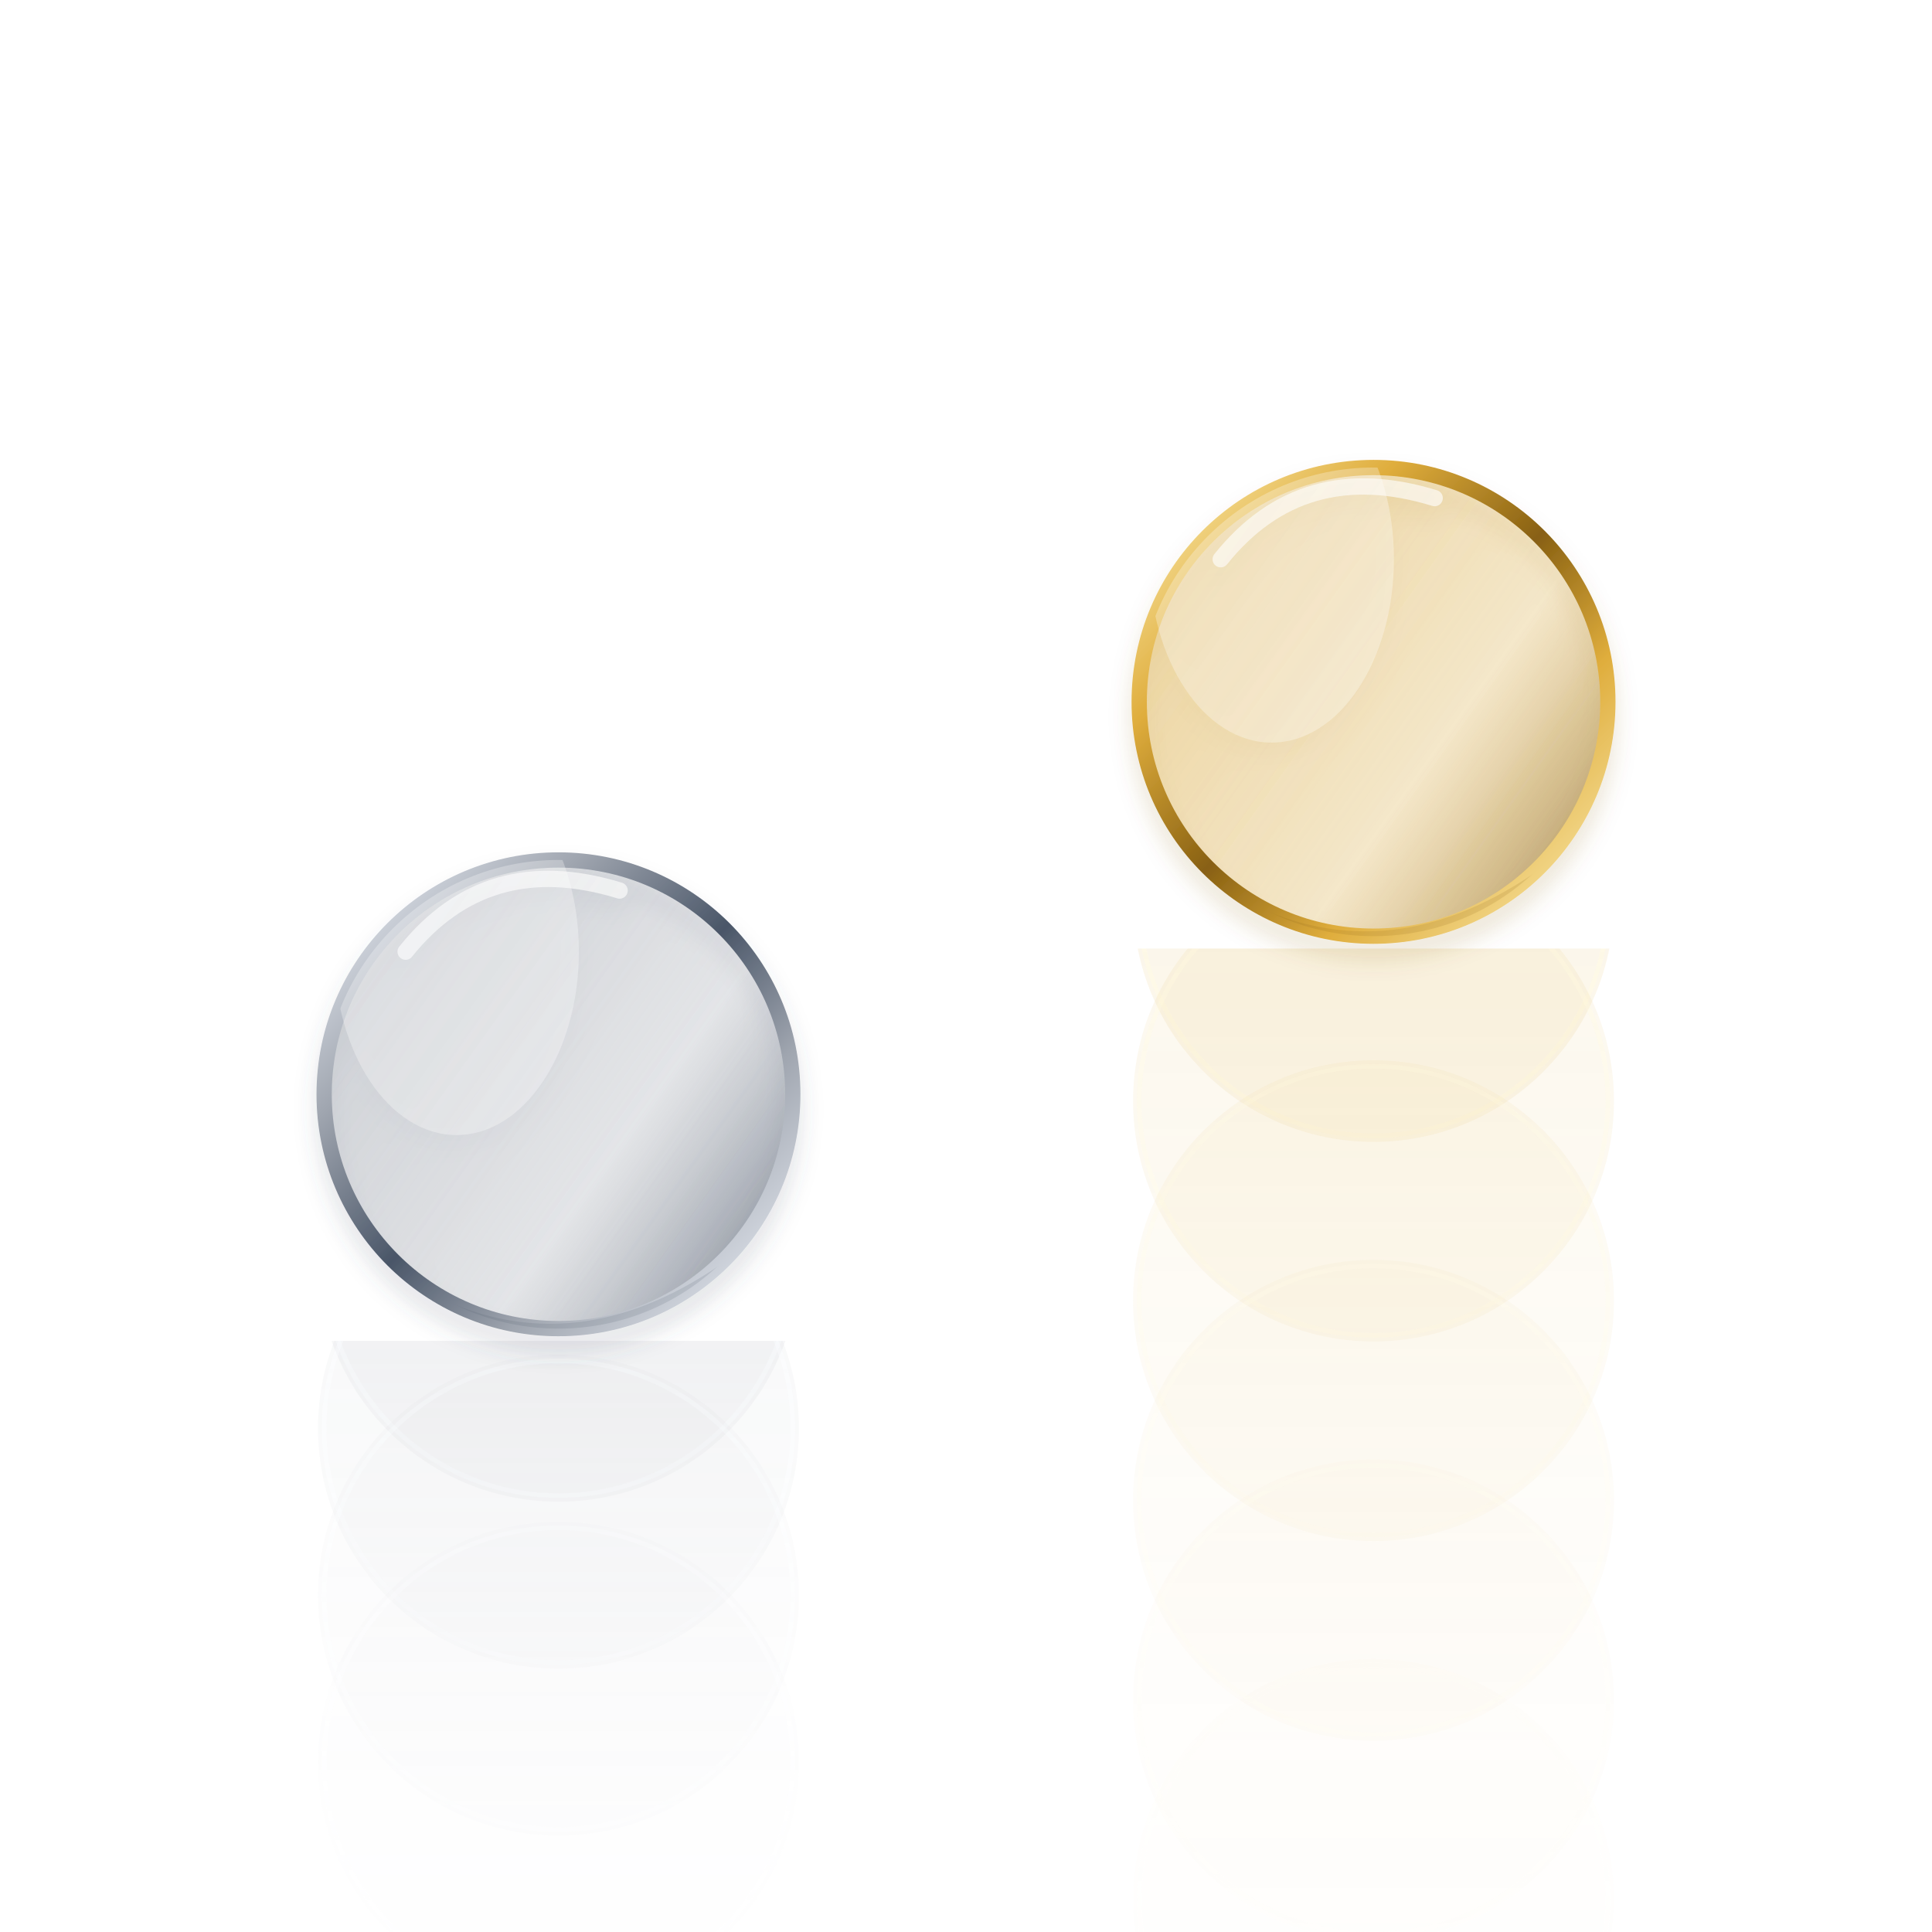
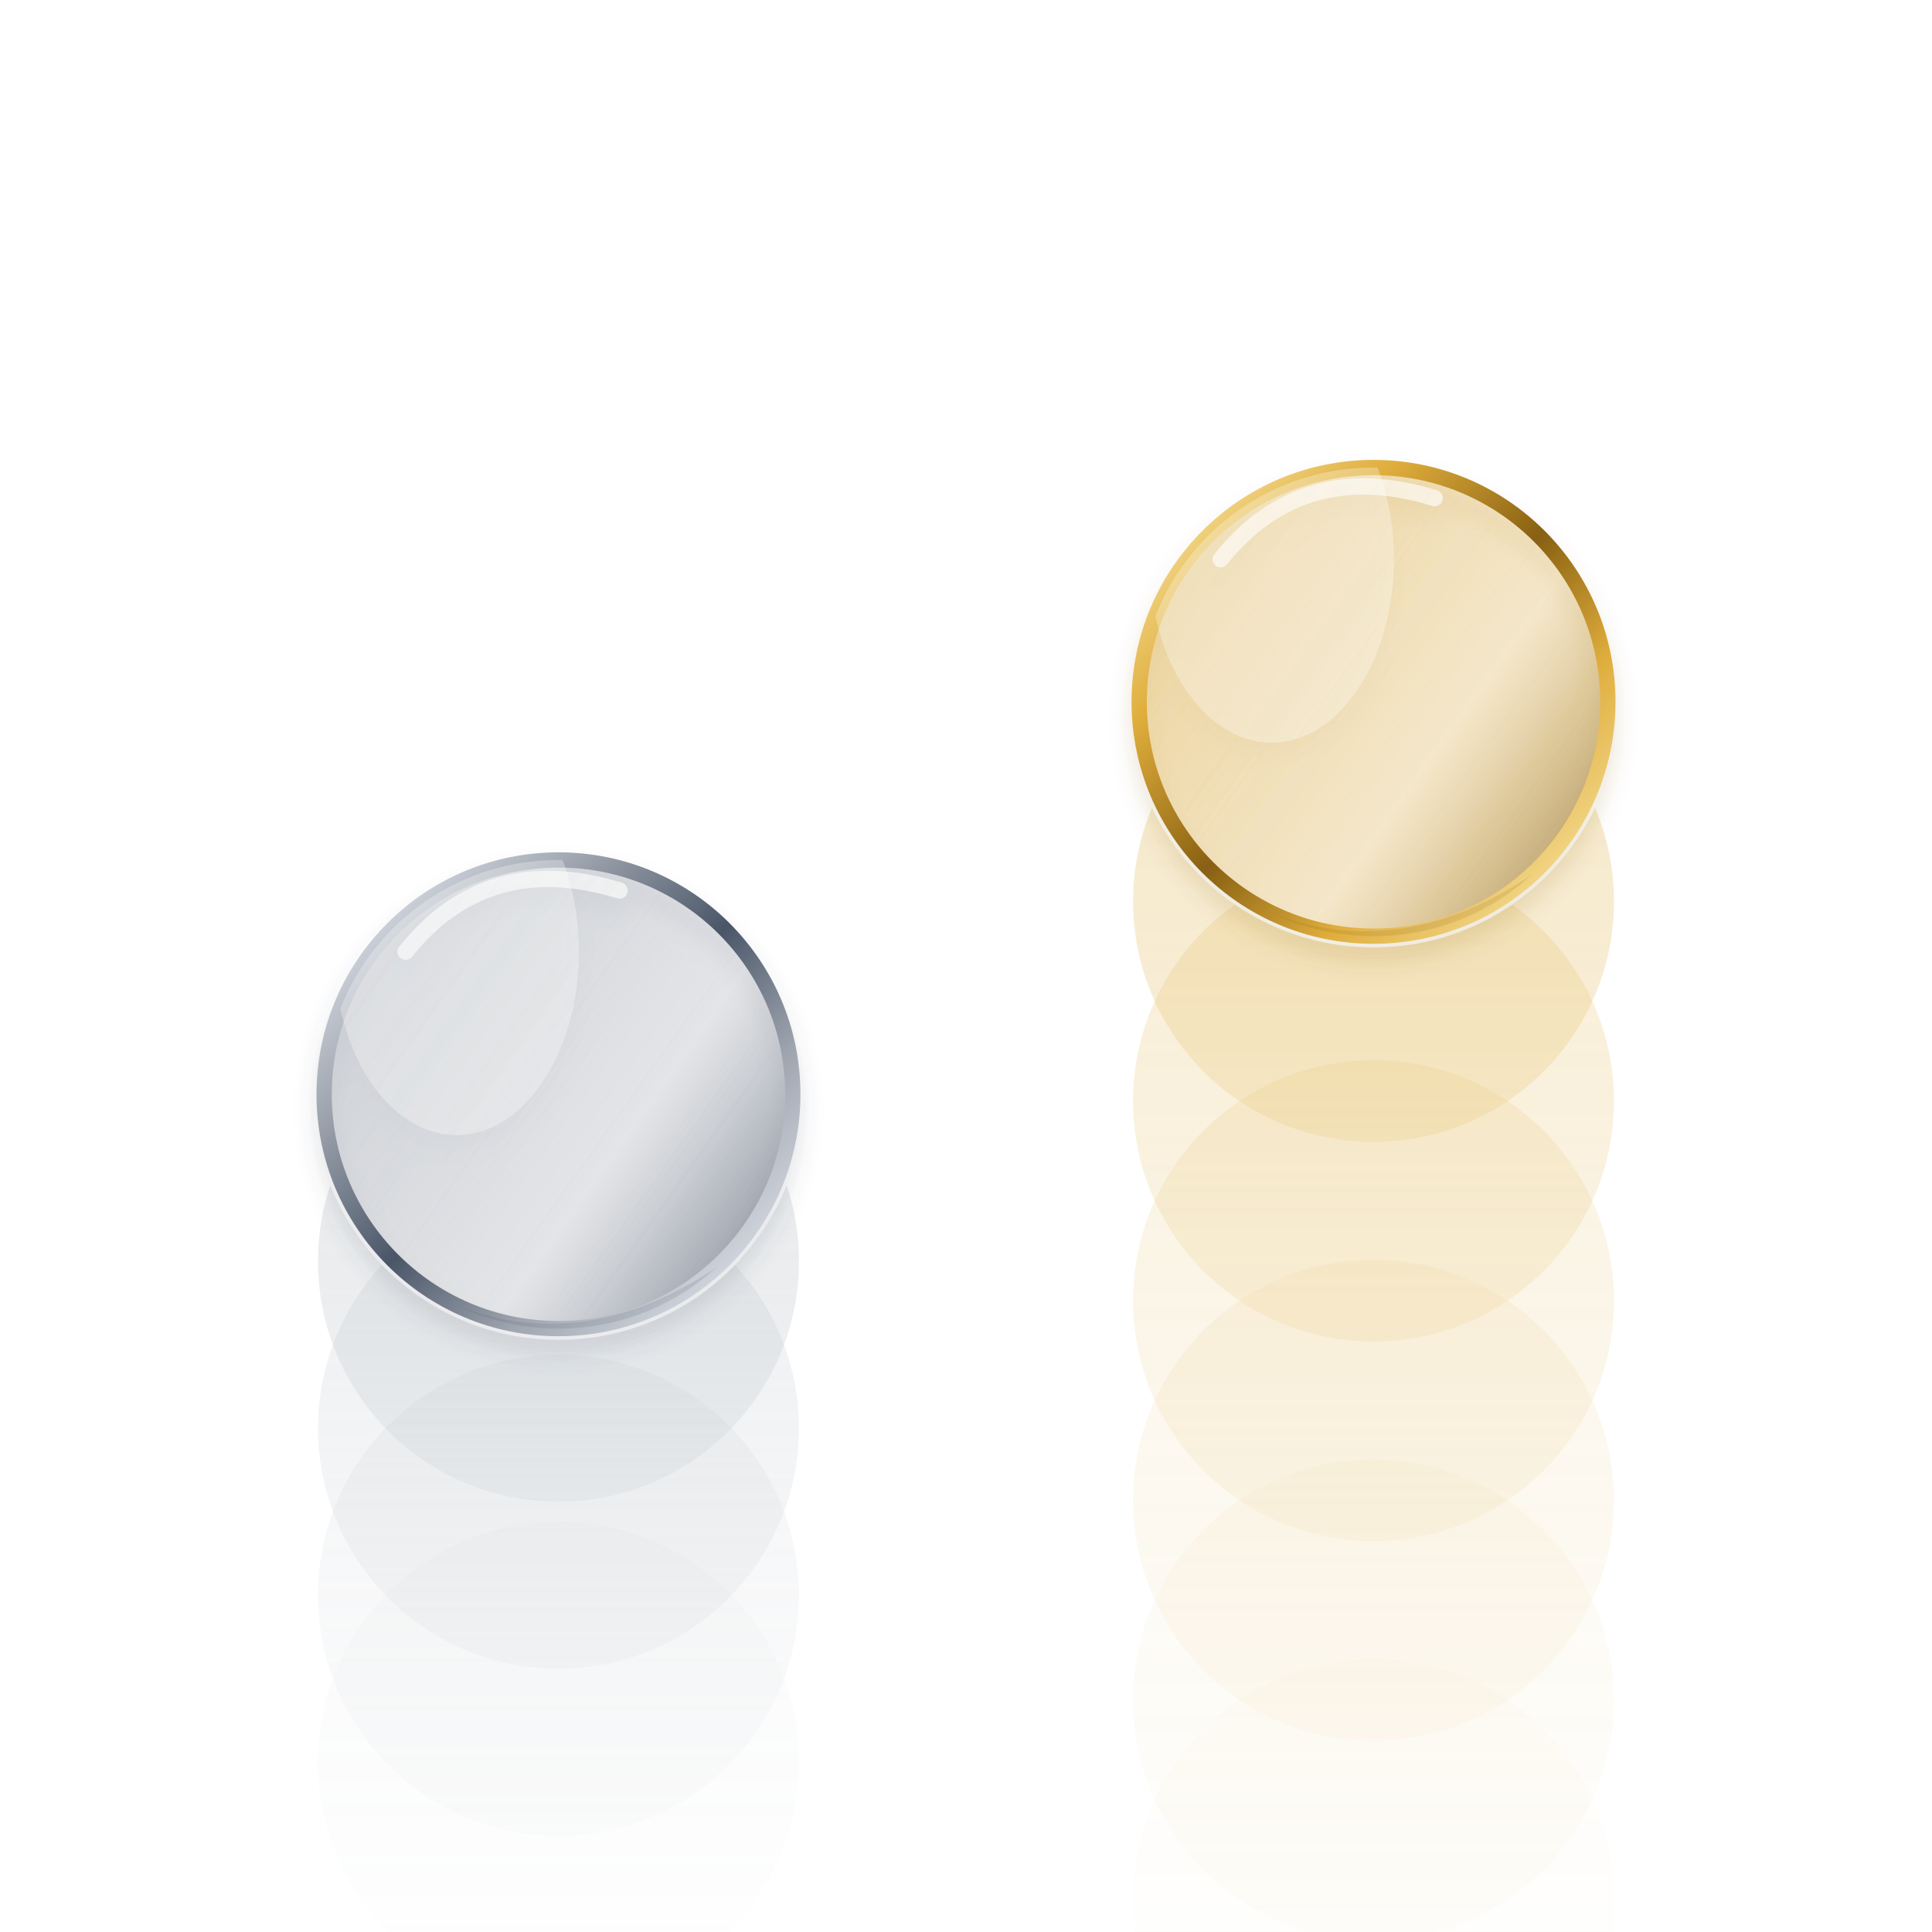
<svg xmlns="http://www.w3.org/2000/svg" width="1024" height="1024" viewBox="0 0 256 256" role="img" aria-label="Lucent lens · white app icon">
  <defs>
    <clipPath id="«material-master-0falseR0»-tile">
      <rect width="256" height="256" rx="57" />
    </clipPath>
  </defs>
  <g>
    <rect width="256" height="256" fill="#ffffff" />
    <g transform="translate(74 145) scale(1.35)" data-material-racer="silver">
      <defs>
        <linearGradient id="«material-master-0falseRl»-body" x1="-0.5" y1="0" x2="0.9" y2="1">
          <stop offset="0" stop-color="#f4f8ff" stop-opacity="0.72" />
          <stop offset="0.35" stop-color="#9fa5af" stop-opacity="0.42" />
          <stop offset="0.74" stop-color="#9fa5af" stop-opacity="0.24" />
          <stop offset="1" stop-color="#4a5668" stop-opacity="0.65" />
        </linearGradient>
        <linearGradient id="«material-master-0falseRl»-rim" x1="0" y1="0" x2="1" y2="1">
          <stop stop-color="#f4f8ff" />
          <stop offset=".27" stop-color="#9fa5af" />
          <stop offset=".5" stop-color="#4a5668" />
          <stop offset=".7" stop-color="#9fa5af" />
          <stop offset="1" stop-color="#f4f8ff" />
        </linearGradient>
        <linearGradient id="«material-master-0falseRl»-shine" gradientUnits="userSpaceOnUse" x1="-38" y1="-25" x2="25" y2="18">
          <stop stop-color="white" stop-opacity="0" />
          <stop offset=".36" stop-color="white" stop-opacity="0" />
          <stop offset=".48" stop-color="white" stop-opacity="0.8" />
          <stop offset=".57" stop-color="white" stop-opacity="0" />
          <stop offset="1" stop-color="white" stop-opacity="0" />
        </linearGradient>
-         <linearGradient id="«material-master-0falseRl»-fade" x1="0" y1="0" x2="0" y2="1">
-           <stop stop-color="white" />
-           <stop offset="1" stop-color="white" stop-opacity="0" />
-         </linearGradient>
-         <mask id="«material-master-0falseRl»-wake" maskUnits="userSpaceOnUse" x="-35" y="-35" width="70" height="140.55">
-           <rect x="-35" y="-29" width="70" height="124.55" fill="url(#«material-master-0falseRl»-fade)" />
-         </mask>
-         <clipPath id="«material-master-0falseRl»-after-head" clipPathUnits="userSpaceOnUse">
-           <rect x="-40" y="24.2" width="80" height="145.55" />
-         </clipPath>
        <clipPath id="«material-master-0falseRl»-clip">
          <circle r="23" />
        </clipPath>
        <filter id="«material-master-0falseRl»-shadow" x="-50%" y="-50%" width="200%" height="220%">
          <feDropShadow dx="0" dy="1.5" stdDeviation="1.1" flood-color="#4a5668" flood-opacity="0.18" />
        </filter>
        <pattern id="«material-master-0falseRl»-grain" width="3" height="3" patternUnits="userSpaceOnUse">
          <path d="M0 .4H3" stroke="#f4f8ff" stroke-opacity=".22" stroke-width=".35" />
        </pattern>
      </defs>
-       <g clip-path="url(#«material-master-0falseRl»-after-head)" data-wake-start="24.2">
-         <g mask="url(#«material-master-0falseRl»-wake)">
-           <g style="transform:translateY(16.3875px);opacity:0.6;--echo-distance:65.55px;animation-duration:1.32s;animation-delay:0s">
-             <circle r="23" fill="#9fa5af" opacity="0.24" stroke="#9fa5af" stroke-width="1.2" />
-             <circle r="23" fill="none" stroke="#f4f8ff" stroke-width="0.45" opacity="0.6" />
-           </g>
-           <g style="transform:translateY(32.775px);opacity:0.48;--echo-distance:65.55px;animation-duration:1.32s;animation-delay:-0.33s">
-             <circle r="23" fill="#9fa5af" opacity="0.24" stroke="#9fa5af" stroke-width="1.2" />
-             <circle r="23" fill="none" stroke="#f4f8ff" stroke-width="0.45" opacity="0.6" />
-           </g>
-           <g style="transform:translateY(49.1625px);opacity:0.36;--echo-distance:65.55px;animation-duration:1.32s;animation-delay:-0.66s">
-             <circle r="23" fill="#9fa5af" opacity="0.24" stroke="#9fa5af" stroke-width="1.2" />
-             <circle r="23" fill="none" stroke="#f4f8ff" stroke-width="0.45" opacity="0.6" />
-           </g>
-           <g style="transform:translateY(65.55px);opacity:0.24;--echo-distance:65.55px;animation-duration:1.32s;animation-delay:-0.99s">
-             <circle r="23" fill="#9fa5af" opacity="0.24" stroke="#9fa5af" stroke-width="1.2" />
-             <circle r="23" fill="none" stroke="#f4f8ff" stroke-width="0.45" opacity="0.6" />
+       <g data-satin-wake="silver">
+         <defs>
+           <linearGradient id="«material-master-0falseR5l»-fade" x1="0" y1="0" x2="0" y2="1">
+             <stop stop-color="white" />
+             <stop offset="1" stop-color="white" stop-opacity="0" />
+           </linearGradient>
+           <mask id="«material-master-0falseR5l»-outside" maskUnits="userSpaceOnUse" x="-40" y="-40" width="80" height="155.55" style="mask-type:luminance">
+             <rect x="-40" y="-40" width="80" height="155.55" fill="white" />
+             <path d="M23 0a23 23 0 1 0 -46 0a23 23 0 1 0 46 0Z" fill="black" stroke="black" stroke-width="2.2" />
+           </mask>
+           <mask id="«material-master-0falseR5l»-fade-mask" maskUnits="userSpaceOnUse" x="-35" y="-35" width="70" height="140.55">
+             <rect x="-35" y="-29" width="70" height="124.55" fill="url(#«material-master-0falseR5l»-fade)" />
+           </mask>
+         </defs>
+         <g mask="url(#«material-master-0falseR5l»-outside)" data-wake-exclusion="curved-silhouette">
+           <g mask="url(#«material-master-0falseR5l»-fade-mask)">
+             <g style="transform:translateY(16.3875px);opacity:0.6;--echo-distance:65.55px;animation-duration:1.32s;animation-delay:0s">
+               <path d="M23 0a23 23 0 1 0 -46 0a23 23 0 1 0 46 0Z" fill="#9fa5af" opacity=".55" stroke="#9fa5af" stroke-width="1.2" />
+             </g>
+             <g style="transform:translateY(32.775px);opacity:0.48;--echo-distance:65.55px;animation-duration:1.32s;animation-delay:-0.33s">
+               <path d="M23 0a23 23 0 1 0 -46 0a23 23 0 1 0 46 0Z" fill="#9fa5af" opacity=".55" stroke="#9fa5af" stroke-width="1.2" />
+             </g>
+             <g style="transform:translateY(49.1625px);opacity:0.36;--echo-distance:65.55px;animation-duration:1.32s;animation-delay:-0.66s">
+               <path d="M23 0a23 23 0 1 0 -46 0a23 23 0 1 0 46 0Z" fill="#9fa5af" opacity=".55" stroke="#9fa5af" stroke-width="1.2" />
+             </g>
+             <g style="transform:translateY(65.55px);opacity:0.24;--echo-distance:65.55px;animation-duration:1.32s;animation-delay:-0.99s">
+               <path d="M23 0a23 23 0 1 0 -46 0a23 23 0 1 0 46 0Z" fill="#9fa5af" opacity=".55" stroke="#9fa5af" stroke-width="1.2" />
+             </g>
          </g>
        </g>
      </g>
      <g filter="url(#«material-master-0falseRl»-shadow)">
        <circle r="23" fill="url(#«material-master-0falseRl»-body)" stroke="url(#«material-master-0falseRl»-rim)" stroke-width="1.5" />
        <g clip-path="url(#«material-master-0falseRl»-clip)">
          <ellipse cx="-10" cy="-14" rx="12" ry="18" fill="white" opacity="0.28" />
          <path d="M-15-14Q-7-24 6-20" fill="none" stroke="white" stroke-width="1.6" stroke-linecap="round" opacity="0.6" />
          <path d="M-23 14Q0 35 24 12" fill="none" stroke="#4a5668" stroke-width="3" opacity=".15" />
        </g>
      </g>
    </g>
    <g transform="translate(182 93) scale(1.35)" data-material-racer="gold">
      <defs>
        <linearGradient id="«material-master-0falseRt»-body" x1="-0.5" y1="0" x2="0.9" y2="1">
          <stop offset="0" stop-color="#fff2ba" stop-opacity="0.72" />
          <stop offset="0.35" stop-color="#dfad3c" stop-opacity="0.42" />
          <stop offset="0.74" stop-color="#dfad3c" stop-opacity="0.24" />
          <stop offset="1" stop-color="#886012" stop-opacity="0.65" />
        </linearGradient>
        <linearGradient id="«material-master-0falseRt»-rim" x1="0" y1="0" x2="1" y2="1">
          <stop stop-color="#fff2ba" />
          <stop offset=".27" stop-color="#dfad3c" />
          <stop offset=".5" stop-color="#886012" />
          <stop offset=".7" stop-color="#dfad3c" />
          <stop offset="1" stop-color="#fff2ba" />
        </linearGradient>
        <linearGradient id="«material-master-0falseRt»-shine" gradientUnits="userSpaceOnUse" x1="-38" y1="-25" x2="25" y2="18">
          <stop stop-color="white" stop-opacity="0" />
          <stop offset=".36" stop-color="white" stop-opacity="0" />
          <stop offset=".48" stop-color="white" stop-opacity="0.8" />
          <stop offset=".57" stop-color="white" stop-opacity="0" />
          <stop offset="1" stop-color="white" stop-opacity="0" />
        </linearGradient>
-         <linearGradient id="«material-master-0falseRt»-fade" x1="0" y1="0" x2="0" y2="1">
-           <stop stop-color="white" />
-           <stop offset="1" stop-color="white" stop-opacity="0" />
-         </linearGradient>
-         <mask id="«material-master-0falseRt»-wake" maskUnits="userSpaceOnUse" x="-35" y="-35" width="70" height="192.55">
-           <rect x="-35" y="-29" width="70" height="176.55" fill="url(#«material-master-0falseRt»-fade)" />
-         </mask>
-         <clipPath id="«material-master-0falseRt»-after-head" clipPathUnits="userSpaceOnUse">
-           <rect x="-40" y="24.2" width="80" height="197.55" />
-         </clipPath>
        <clipPath id="«material-master-0falseRt»-clip">
          <circle r="23" />
        </clipPath>
        <filter id="«material-master-0falseRt»-shadow" x="-50%" y="-50%" width="200%" height="220%">
          <feDropShadow dx="0" dy="1.5" stdDeviation="1.1" flood-color="#886012" flood-opacity="0.18" />
        </filter>
        <pattern id="«material-master-0falseRt»-grain" width="3" height="3" patternUnits="userSpaceOnUse">
          <path d="M0 .4H3" stroke="#fff2ba" stroke-opacity=".22" stroke-width=".35" />
        </pattern>
      </defs>
-       <g clip-path="url(#«material-master-0falseRt»-after-head)" data-wake-start="24.2">
-         <g mask="url(#«material-master-0falseRt»-wake)">
-           <g style="transform:translateY(19.59167px);opacity:0.6;--echo-distance:117.55px;animation-duration:1.15s;animation-delay:0s">
-             <circle r="23" fill="#dfad3c" opacity="0.24" stroke="#dfad3c" stroke-width="1.2" />
-             <circle r="23" fill="none" stroke="#fff2ba" stroke-width="0.45" opacity="0.6" />
-           </g>
-           <g style="transform:translateY(39.18333px);opacity:0.514;--echo-distance:117.55px;animation-duration:1.15s;animation-delay:-0.192s">
-             <circle r="23" fill="#dfad3c" opacity="0.24" stroke="#dfad3c" stroke-width="1.2" />
-             <circle r="23" fill="none" stroke="#fff2ba" stroke-width="0.45" opacity="0.6" />
-           </g>
-           <g style="transform:translateY(58.775px);opacity:0.429;--echo-distance:117.55px;animation-duration:1.15s;animation-delay:-0.383s">
-             <circle r="23" fill="#dfad3c" opacity="0.24" stroke="#dfad3c" stroke-width="1.2" />
-             <circle r="23" fill="none" stroke="#fff2ba" stroke-width="0.45" opacity="0.6" />
-           </g>
-           <g style="transform:translateY(78.36667px);opacity:0.343;--echo-distance:117.55px;animation-duration:1.15s;animation-delay:-0.575s">
-             <circle r="23" fill="#dfad3c" opacity="0.24" stroke="#dfad3c" stroke-width="1.2" />
-             <circle r="23" fill="none" stroke="#fff2ba" stroke-width="0.45" opacity="0.6" />
-           </g>
-           <g style="transform:translateY(97.95833px);opacity:0.257;--echo-distance:117.55px;animation-duration:1.15s;animation-delay:-0.767s">
-             <circle r="23" fill="#dfad3c" opacity="0.24" stroke="#dfad3c" stroke-width="1.2" />
-             <circle r="23" fill="none" stroke="#fff2ba" stroke-width="0.45" opacity="0.6" />
-           </g>
-           <g style="transform:translateY(117.55px);opacity:0.171;--echo-distance:117.55px;animation-duration:1.15s;animation-delay:-0.958s">
-             <circle r="23" fill="#dfad3c" opacity="0.24" stroke="#dfad3c" stroke-width="1.2" />
-             <circle r="23" fill="none" stroke="#fff2ba" stroke-width="0.45" opacity="0.6" />
+       <g data-satin-wake="gold">
+         <defs>
+           <linearGradient id="«material-master-0falseR5t»-fade" x1="0" y1="0" x2="0" y2="1">
+             <stop stop-color="white" />
+             <stop offset="1" stop-color="white" stop-opacity="0" />
+           </linearGradient>
+           <mask id="«material-master-0falseR5t»-outside" maskUnits="userSpaceOnUse" x="-40" y="-40" width="80" height="207.55" style="mask-type:luminance">
+             <rect x="-40" y="-40" width="80" height="207.55" fill="white" />
+             <path d="M23 0a23 23 0 1 0 -46 0a23 23 0 1 0 46 0Z" fill="black" stroke="black" stroke-width="2.2" />
+           </mask>
+           <mask id="«material-master-0falseR5t»-fade-mask" maskUnits="userSpaceOnUse" x="-35" y="-35" width="70" height="192.55">
+             <rect x="-35" y="-29" width="70" height="176.55" fill="url(#«material-master-0falseR5t»-fade)" />
+           </mask>
+         </defs>
+         <g mask="url(#«material-master-0falseR5t»-outside)" data-wake-exclusion="curved-silhouette">
+           <g mask="url(#«material-master-0falseR5t»-fade-mask)">
+             <g style="transform:translateY(19.59167px);opacity:0.6;--echo-distance:117.55px;animation-duration:1.15s;animation-delay:0s">
+               <path d="M23 0a23 23 0 1 0 -46 0a23 23 0 1 0 46 0Z" fill="#dfad3c" opacity=".55" stroke="#dfad3c" stroke-width="1.2" />
+             </g>
+             <g style="transform:translateY(39.18333px);opacity:0.514;--echo-distance:117.55px;animation-duration:1.15s;animation-delay:-0.192s">
+               <path d="M23 0a23 23 0 1 0 -46 0a23 23 0 1 0 46 0Z" fill="#dfad3c" opacity=".55" stroke="#dfad3c" stroke-width="1.2" />
+             </g>
+             <g style="transform:translateY(58.775px);opacity:0.429;--echo-distance:117.55px;animation-duration:1.15s;animation-delay:-0.383s">
+               <path d="M23 0a23 23 0 1 0 -46 0a23 23 0 1 0 46 0Z" fill="#dfad3c" opacity=".55" stroke="#dfad3c" stroke-width="1.2" />
+             </g>
+             <g style="transform:translateY(78.36667px);opacity:0.343;--echo-distance:117.55px;animation-duration:1.15s;animation-delay:-0.575s">
+               <path d="M23 0a23 23 0 1 0 -46 0a23 23 0 1 0 46 0Z" fill="#dfad3c" opacity=".55" stroke="#dfad3c" stroke-width="1.2" />
+             </g>
+             <g style="transform:translateY(97.95833px);opacity:0.257;--echo-distance:117.55px;animation-duration:1.15s;animation-delay:-0.767s">
+               <path d="M23 0a23 23 0 1 0 -46 0a23 23 0 1 0 46 0Z" fill="#dfad3c" opacity=".55" stroke="#dfad3c" stroke-width="1.2" />
+             </g>
+             <g style="transform:translateY(117.55px);opacity:0.171;--echo-distance:117.55px;animation-duration:1.15s;animation-delay:-0.958s">
+               <path d="M23 0a23 23 0 1 0 -46 0a23 23 0 1 0 46 0Z" fill="#dfad3c" opacity=".55" stroke="#dfad3c" stroke-width="1.2" />
+             </g>
          </g>
        </g>
      </g>
      <g filter="url(#«material-master-0falseRt»-shadow)">
        <circle r="23" fill="url(#«material-master-0falseRt»-body)" stroke="url(#«material-master-0falseRt»-rim)" stroke-width="1.5" />
        <g clip-path="url(#«material-master-0falseRt»-clip)">
          <ellipse cx="-10" cy="-14" rx="12" ry="18" fill="white" opacity="0.28" />
          <path d="M-15-14Q-7-24 6-20" fill="none" stroke="white" stroke-width="1.6" stroke-linecap="round" opacity="0.6" />
          <path d="M-23 14Q0 35 24 12" fill="none" stroke="#886012" stroke-width="3" opacity=".15" />
        </g>
      </g>
    </g>
  </g>
</svg>
